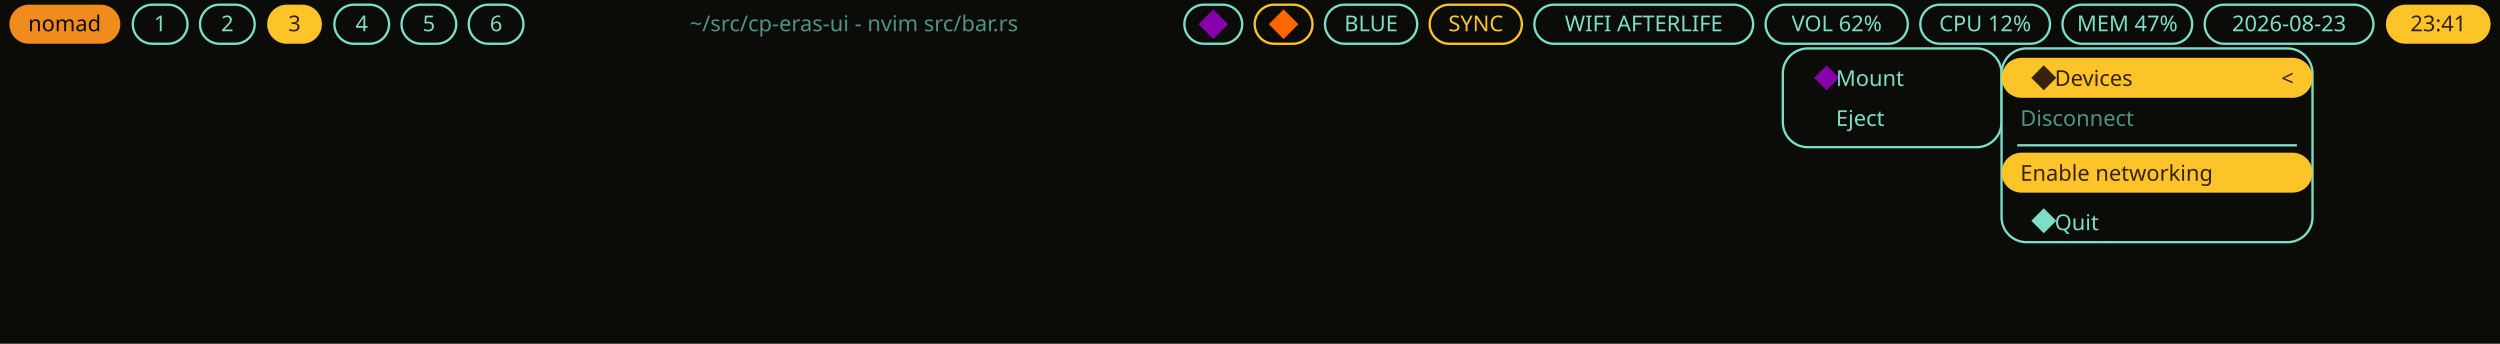
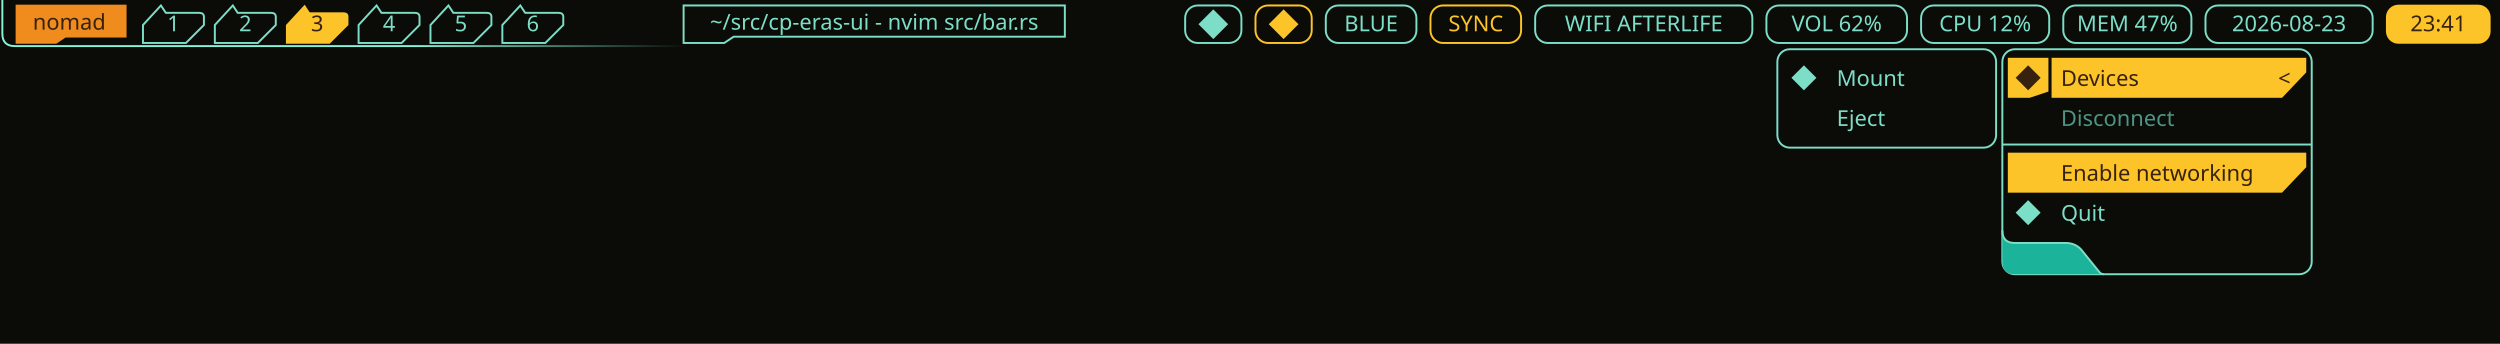
<svg xmlns="http://www.w3.org/2000/svg" width="1600" height="220" viewBox="0 0 1600 220" font-family="Rajdhani">
+   <defs>
+     <linearGradient id="fadeR" gradientUnits="userSpaceOnUse" x1="1.5" x2="440" y1="0" y2="0">
+       <stop offset="0" stop-color="#87f4d9" stop-opacity="1" />
+       <stop offset="0.6" stop-color="#87f4d9" stop-opacity="1" />
+       <stop offset="1" stop-color="#87f4d9" stop-opacity="0" />
+     </linearGradient>
+     <path id="chev" d="M 0,25 V 13 L 12,0 L 15.2,4.9 H 36.7 Q 40,4.9 40,7.6 V 13 L 28,25 Z" />
+     <path id="chevo" d="M 0,24 V 12.5 L 11.5,0 L 14.6,4.7 H 35.8 Q 39,4.7 39,7.3 V 12.5 L 27.5,24 Z" />
+     <path id="icon" d="M -9.5,0 L 0,-9.5 L 9.5,0 L 0,9.5 Z" />
+     <path id="micon" d="M -8,0 L 0,-8 L 8,0 L 0,8 Z" />
+   </defs>
  <rect width="1600" height="220" fill="#0b0b07" />
-   <g font-size="14">
-     <rect x="6" y="3" width="71" height="25" rx="12.5" fill="#f08c1e" />
-     <text x="18" y="20" fill="#0b0b07">nomad</text>
-     <rect x="85" y="3" width="35" height="25" rx="12.5" fill="none" stroke="#7ddec8" stroke-width="1.5" />
-     <text x="102.5" y="20" text-anchor="middle" fill="#7ddec8">1</text>
-     <rect x="128" y="3" width="35" height="25" rx="12.5" fill="none" stroke="#7ddec8" stroke-width="1.5" />
-     <text x="145.5" y="20" text-anchor="middle" fill="#7ddec8">2</text>
-     <rect x="171" y="3" width="35" height="25" rx="12.5" fill="#fcc428" />
-     <text x="188.5" y="20" text-anchor="middle" fill="#37220f">3</text>
-     <rect x="214" y="3" width="35" height="25" rx="12.5" fill="none" stroke="#7ddec8" stroke-width="1.5" />
-     <text x="231.5" y="20" text-anchor="middle" fill="#7ddec8">4</text>
-     <rect x="257" y="3" width="35" height="25" rx="12.5" fill="none" stroke="#7ddec8" stroke-width="1.5" />
-     <text x="274.5" y="20" text-anchor="middle" fill="#7ddec8">5</text>
-     <rect x="300" y="3" width="35" height="25" rx="12.5" fill="none" stroke="#7ddec8" stroke-width="1.5" />
-     <text x="317.5" y="20" text-anchor="middle" fill="#7ddec8">6</text>
-     <text x="546.5" y="20" text-anchor="middle" fill="#4d9484">~/src/cp-eras-ui - nvim src/bar.rs</text>
-     <rect x="758" y="3" width="37" height="25" rx="12.5" fill="none" stroke="#7ddec8" stroke-width="1.5" />
-     <path d="M 767 15.5 L 776.5 6 L 786 15.5 L 776.5 25 Z" fill="#8800aa" />
-     <rect x="803" y="3" width="37" height="25" rx="12.5" fill="none" stroke="#fcc428" stroke-width="1.5" />
-     <path d="M 812 15.5 L 821.5 6 L 831 15.5 L 821.5 25 Z" fill="#ff6600" />
-     <rect x="848" y="3" width="59" height="25" rx="12.5" fill="none" stroke="#7ddec8" stroke-width="1.5" />
+   <path d="M 1.5,0 V 21.5 Q 1.5,29.5 9.5,29.5 H 440" fill="none" stroke="url(#fadeR)" stroke-width="1.25" />
+   <g font-size="14" font-weight="500">
+     <path d="M 10,3 H 81 V 24 H 42 L 36,28 H 10 Z" fill="#f08c1e" />
+     <text x="21" y="19" fill="#37220f">nomad</text>
+     <g fill="none" stroke="#7ddec8" stroke-width="1.25">
+       <use href="#chevo" x="91.5" y="3.5" />
+       <use href="#chevo" x="137.5" y="3.5" />
+       <use href="#chevo" x="229.5" y="3.5" />
+       <use href="#chevo" x="275.5" y="3.5" />
+       <use href="#chevo" x="321.5" y="3.5" />
+     </g>
+     <use href="#chev" x="183" y="3" fill="#fcc428" />
+     <g text-anchor="middle" fill="#7ddec8">
+       <text x="111" y="20">1</text>
+       <text x="157" y="20">2</text>
+       <text x="203" y="20" fill="#37220f">3</text>
+       <text x="249" y="20">4</text>
+       <text x="295" y="20">5</text>
+       <text x="341" y="20">6</text>
+     </g>
+     <path d="M 437.5,3.5 H 681.5 V 23.5 H 469.5 L 463.5,27.5 H 437.5 Z" fill="none" stroke="#7ddec8" stroke-width="1.25" />
+     <text x="559.5" y="19" text-anchor="middle" fill="#7ddec8">~/src/cp-eras-ui - nvim src/bar.rs</text>
+     <rect x="758.5" y="3.5" width="36" height="24" rx="8" fill="none" stroke="#7ddec8" stroke-width="1.25" />
+     <use href="#icon" x="776.5" y="15.5" fill="#7ddec8" />
+     <rect x="803.5" y="3.5" width="36" height="24" rx="8" fill="none" stroke="#fcc428" stroke-width="1.25" />
+     <use href="#icon" x="821.5" y="15.5" fill="#fcc428" />
+     <rect x="848.5" y="3.5" width="58" height="24" rx="8" fill="none" stroke="#7ddec8" stroke-width="1.25" />
    <text x="877.5" y="20" text-anchor="middle" fill="#7ddec8">BLUE</text>
-     <rect x="915" y="3" width="59" height="25" rx="12.5" fill="none" stroke="#fcc428" stroke-width="1.5" />
+     <rect x="915.5" y="3.5" width="58" height="24" rx="8" fill="none" stroke="#fcc428" stroke-width="1.25" />
    <text x="944.5" y="20" text-anchor="middle" fill="#fcc428">SYNC</text>
-     <rect x="982" y="3" width="140" height="25" rx="12.5" fill="none" stroke="#7ddec8" stroke-width="1.5" />
+     <rect x="982.5" y="3.5" width="139" height="24" rx="8" fill="none" stroke="#7ddec8" stroke-width="1.25" />
    <text x="1052" y="20" text-anchor="middle" fill="#7ddec8">WIFI AFTERLIFE</text>
-     <rect x="1130" y="3" width="91" height="25" rx="12.5" fill="none" stroke="#7ddec8" stroke-width="1.5" />
+     <rect x="1130.5" y="3.5" width="90" height="24" rx="8" fill="none" stroke="#7ddec8" stroke-width="1.25" />
    <text x="1175.5" y="20" text-anchor="middle" fill="#7ddec8">VOL  62%</text>
-     <rect x="1229" y="3" width="83" height="25" rx="12.5" fill="none" stroke="#7ddec8" stroke-width="1.5" />
+     <rect x="1229.5" y="3.5" width="82" height="24" rx="8" fill="none" stroke="#7ddec8" stroke-width="1.25" />
    <text x="1270.5" y="20" text-anchor="middle" fill="#7ddec8">CPU 12%</text>
-     <rect x="1320" y="3" width="83" height="25" rx="12.5" fill="none" stroke="#7ddec8" stroke-width="1.5" />
+     <rect x="1320.5" y="3.5" width="82" height="24" rx="8" fill="none" stroke="#7ddec8" stroke-width="1.25" />
    <text x="1361.5" y="20" text-anchor="middle" fill="#7ddec8">MEM 47%</text>
-     <rect x="1411" y="3" width="108" height="25" rx="12.5" fill="none" stroke="#7ddec8" stroke-width="1.5" />
+     <rect x="1411.5" y="3.5" width="107" height="24" rx="8" fill="none" stroke="#7ddec8" stroke-width="1.25" />
    <text x="1465" y="20" text-anchor="middle" fill="#7ddec8">2026-08-23</text>
-     <rect x="1527" y="3" width="67" height="25" rx="12.5" fill="#fcc428" />
+     <rect x="1527" y="3" width="67" height="25" rx="8" fill="#fcc428" />
    <text x="1560.5" y="20" text-anchor="middle" fill="#37220f">23:41</text>
  </g>
-   <rect x="1141" y="31" width="140" height="63.2" rx="16" fill="#0b0b07" stroke="#7ddec8" stroke-width="1.5" />
-   <g font-size="14">
-     <path d="M 1161 49.8 L 1169 41.8 L 1177 49.8 L 1169 57.8 Z" fill="#8800aa" />
-     <text x="1175" y="55" fill="#7ddec8">Mount</text>
-     <text x="1175" y="80.6" fill="#7ddec8">Eject</text>
+   <rect x="1137.5" y="31.5" width="140" height="63" rx="8" fill="none" stroke="#7ddec8" stroke-width="1.25" />
+   <g font-size="14" font-weight="500" fill="#7ddec8">
+     <use href="#micon" x="1154.5" y="49.8" />
+     <text x="1175.5" y="55">Mount</text>
+     <text x="1175.5" y="80.6">Eject</text>
  </g>
-   <rect x="1281" y="31" width="199" height="124" rx="16" fill="#0b0b07" stroke="#7ddec8" stroke-width="1.5" />
-   <g font-size="14">
-     <rect x="1281" y="37" width="199" height="25.6" rx="12.8" fill="#fcc428" />
-     <path d="M 1300 49.8 L 1308 41.8 L 1316 49.8 L 1308 57.8 Z" fill="#37220f" />
-     <text x="1315" y="55" fill="#37220f">Devices</text>
-     <text x="1468" y="55" text-anchor="end" fill="#37220f">&lt;</text>
-     <text x="1293" y="80.6" fill="#4d9484">Disconnect</text>
-     <line x1="1291" y1="93" x2="1470" y2="93" stroke="#7ddec8" stroke-width="1.5" />
-     <rect x="1281" y="97.7" width="199" height="25.6" rx="12.8" fill="#fcc428" />
-     <text x="1293" y="115.7" fill="#37220f">Enable networking</text>
-     <path d="M 1300 141.3 L 1308 133.3 L 1316 141.3 L 1308 149.3 Z" fill="#7ddec8" />
-     <text x="1315" y="147.3" fill="#7ddec8">Quit</text>
+   <rect x="1281.5" y="31.5" width="198" height="144" rx="8" fill="none" stroke="#7ddec8" stroke-width="1.25" />
+   <path d="M 1281.5,147.5 Q 1281.5,155.5 1289.5,155.5 H 1322 Q 1329,155.5 1333,161 L 1343.5,174 Q 1344.7,175.5 1346.5,175.5 H 1289.5 Q 1281.5,175.5 1281.5,167.5 Z" fill="#1cb39b" />
+   <path d="M 1281.5,147.5 Q 1281.5,155.5 1289.5,155.5 H 1322 Q 1329,155.5 1333,161 L 1343.5,174 Q 1344.7,175.5 1346.5,175.5" fill="none" stroke="#7ddec8" stroke-width="1.25" />
+   <g font-size="14" font-weight="500">
+     <path d="M 1285,37 H 1311 V 58.6 L 1299,62.6 H 1285 Z" fill="#fcc428" />
+     <path d="M 1313,37 H 1476 V 46.3 L 1460.5,62.6 H 1313 Z" fill="#fcc428" />
+     <use href="#micon" x="1298" y="49.8" fill="#37220f" />
+     <text x="1319" y="55" fill="#37220f">Devices</text>
+     <text x="1466" y="55" text-anchor="end" fill="#37220f">&lt;</text>
+     <text x="1319" y="80.6" fill="#4d9484">Disconnect</text>
+     <line x1="1281.5" y1="92.5" x2="1479.5" y2="92.5" stroke="#7ddec8" stroke-width="1.25" />
+     <path d="M 1285,97.7 H 1476 V 107 L 1460.5,123.3 H 1285 Z" fill="#fcc428" />
+     <text x="1319" y="115.7" fill="#37220f">Enable networking</text>
+     <use href="#micon" x="1298" y="136.1" fill="#7ddec8" />
+     <text x="1319" y="141.3" fill="#7ddec8">Quit</text>
  </g>
</svg>
